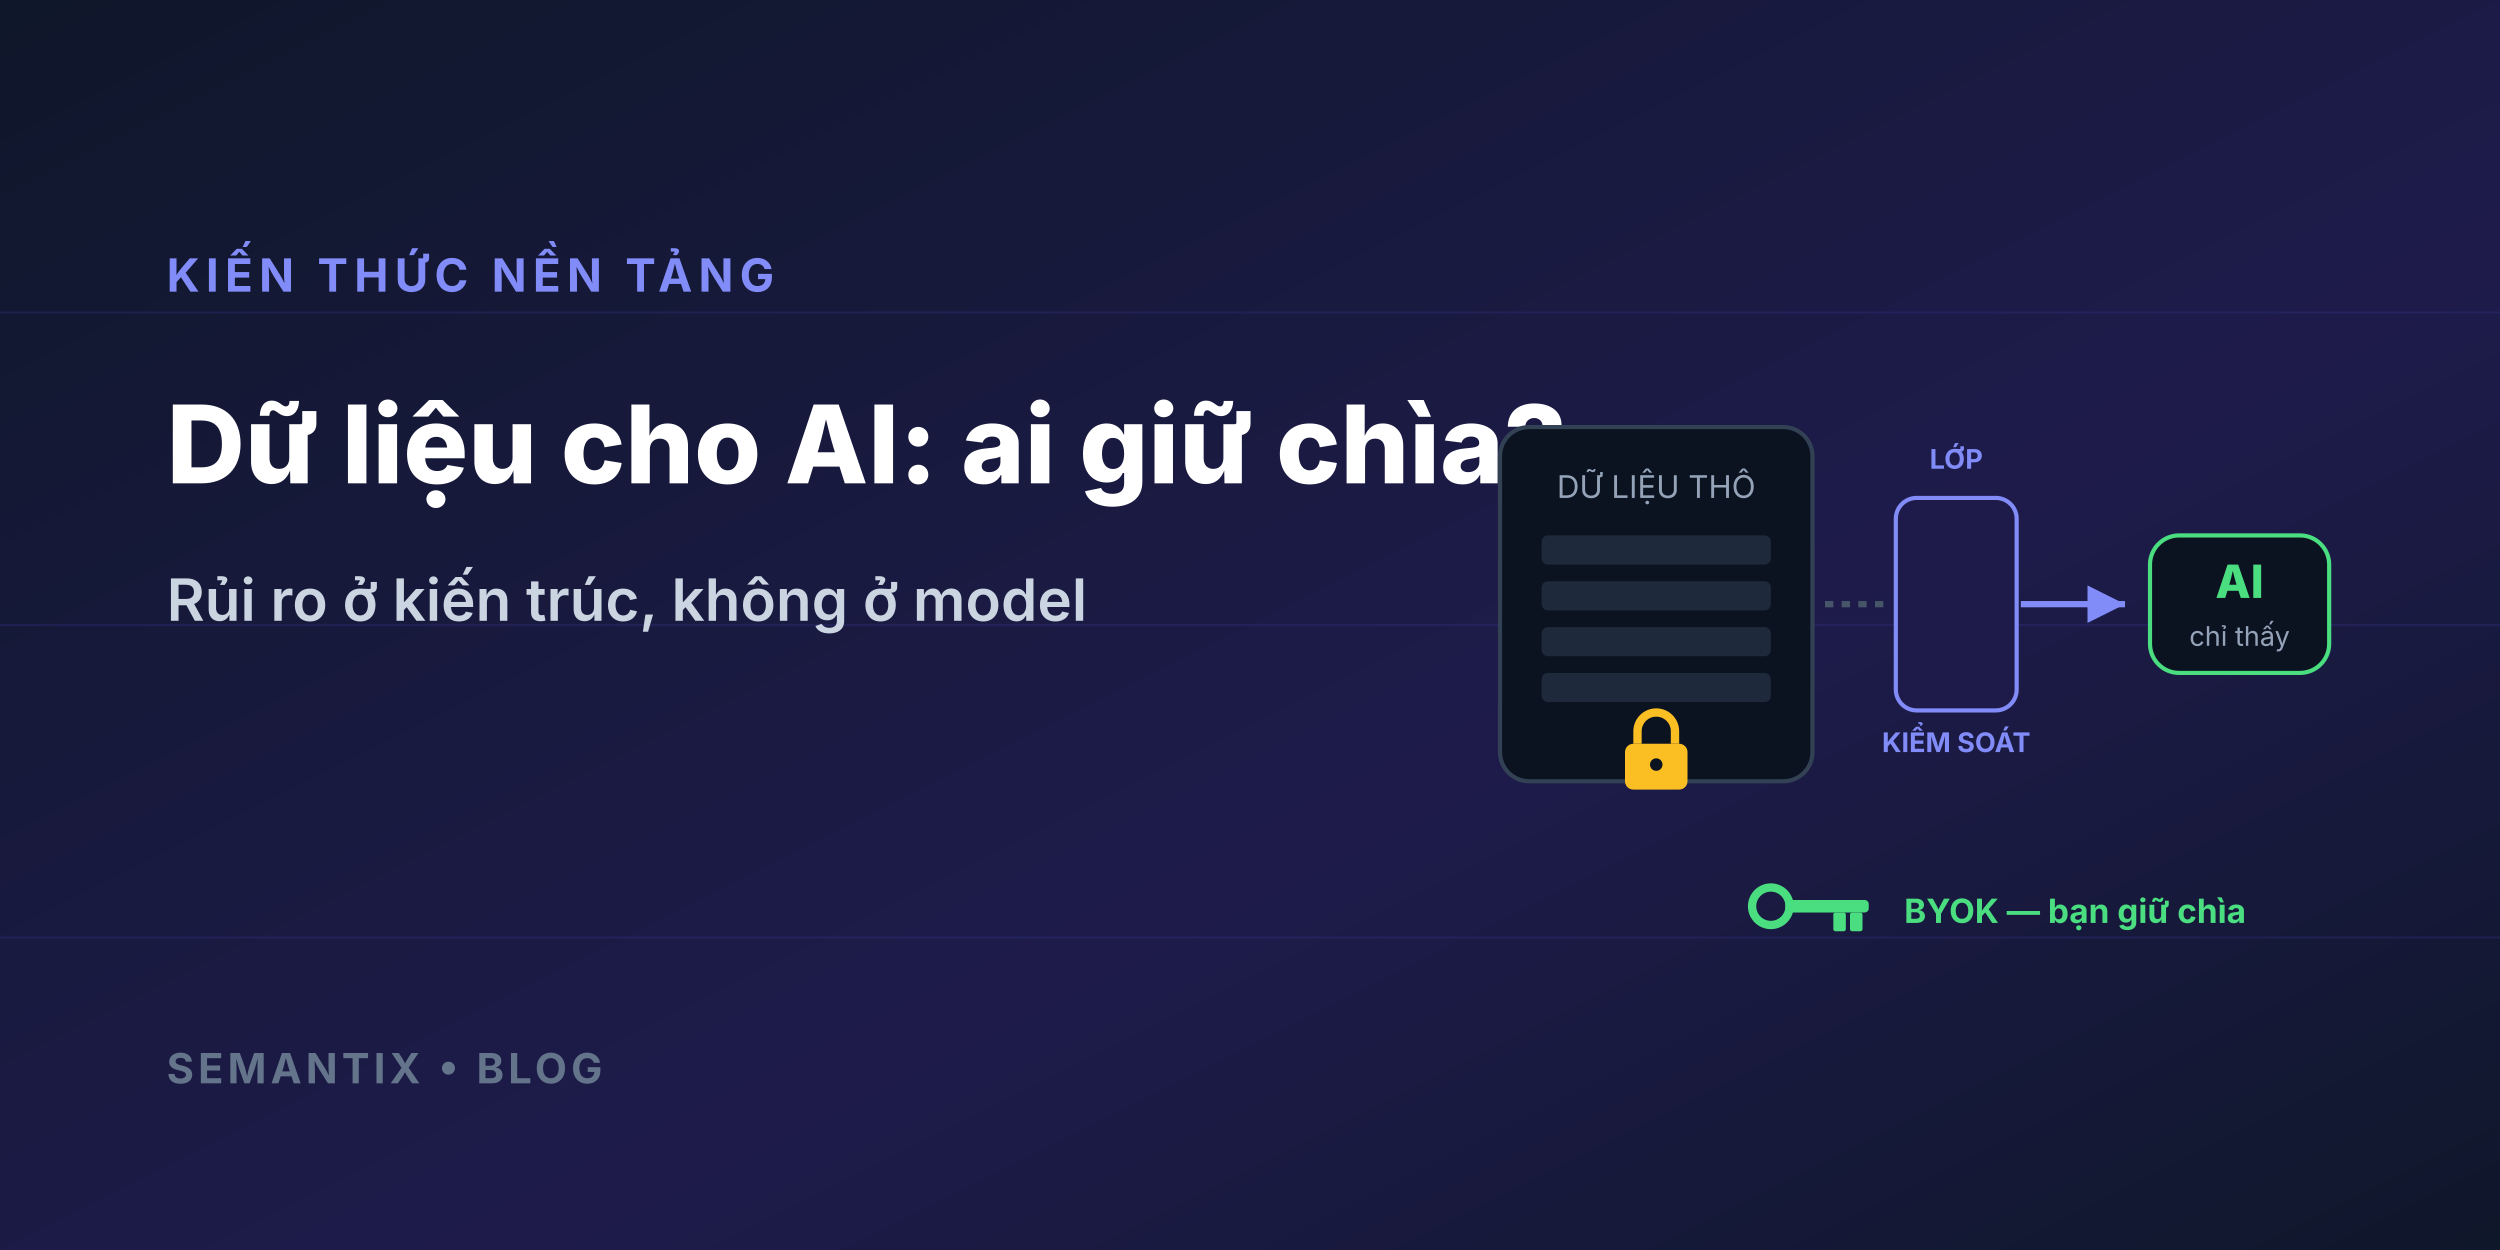
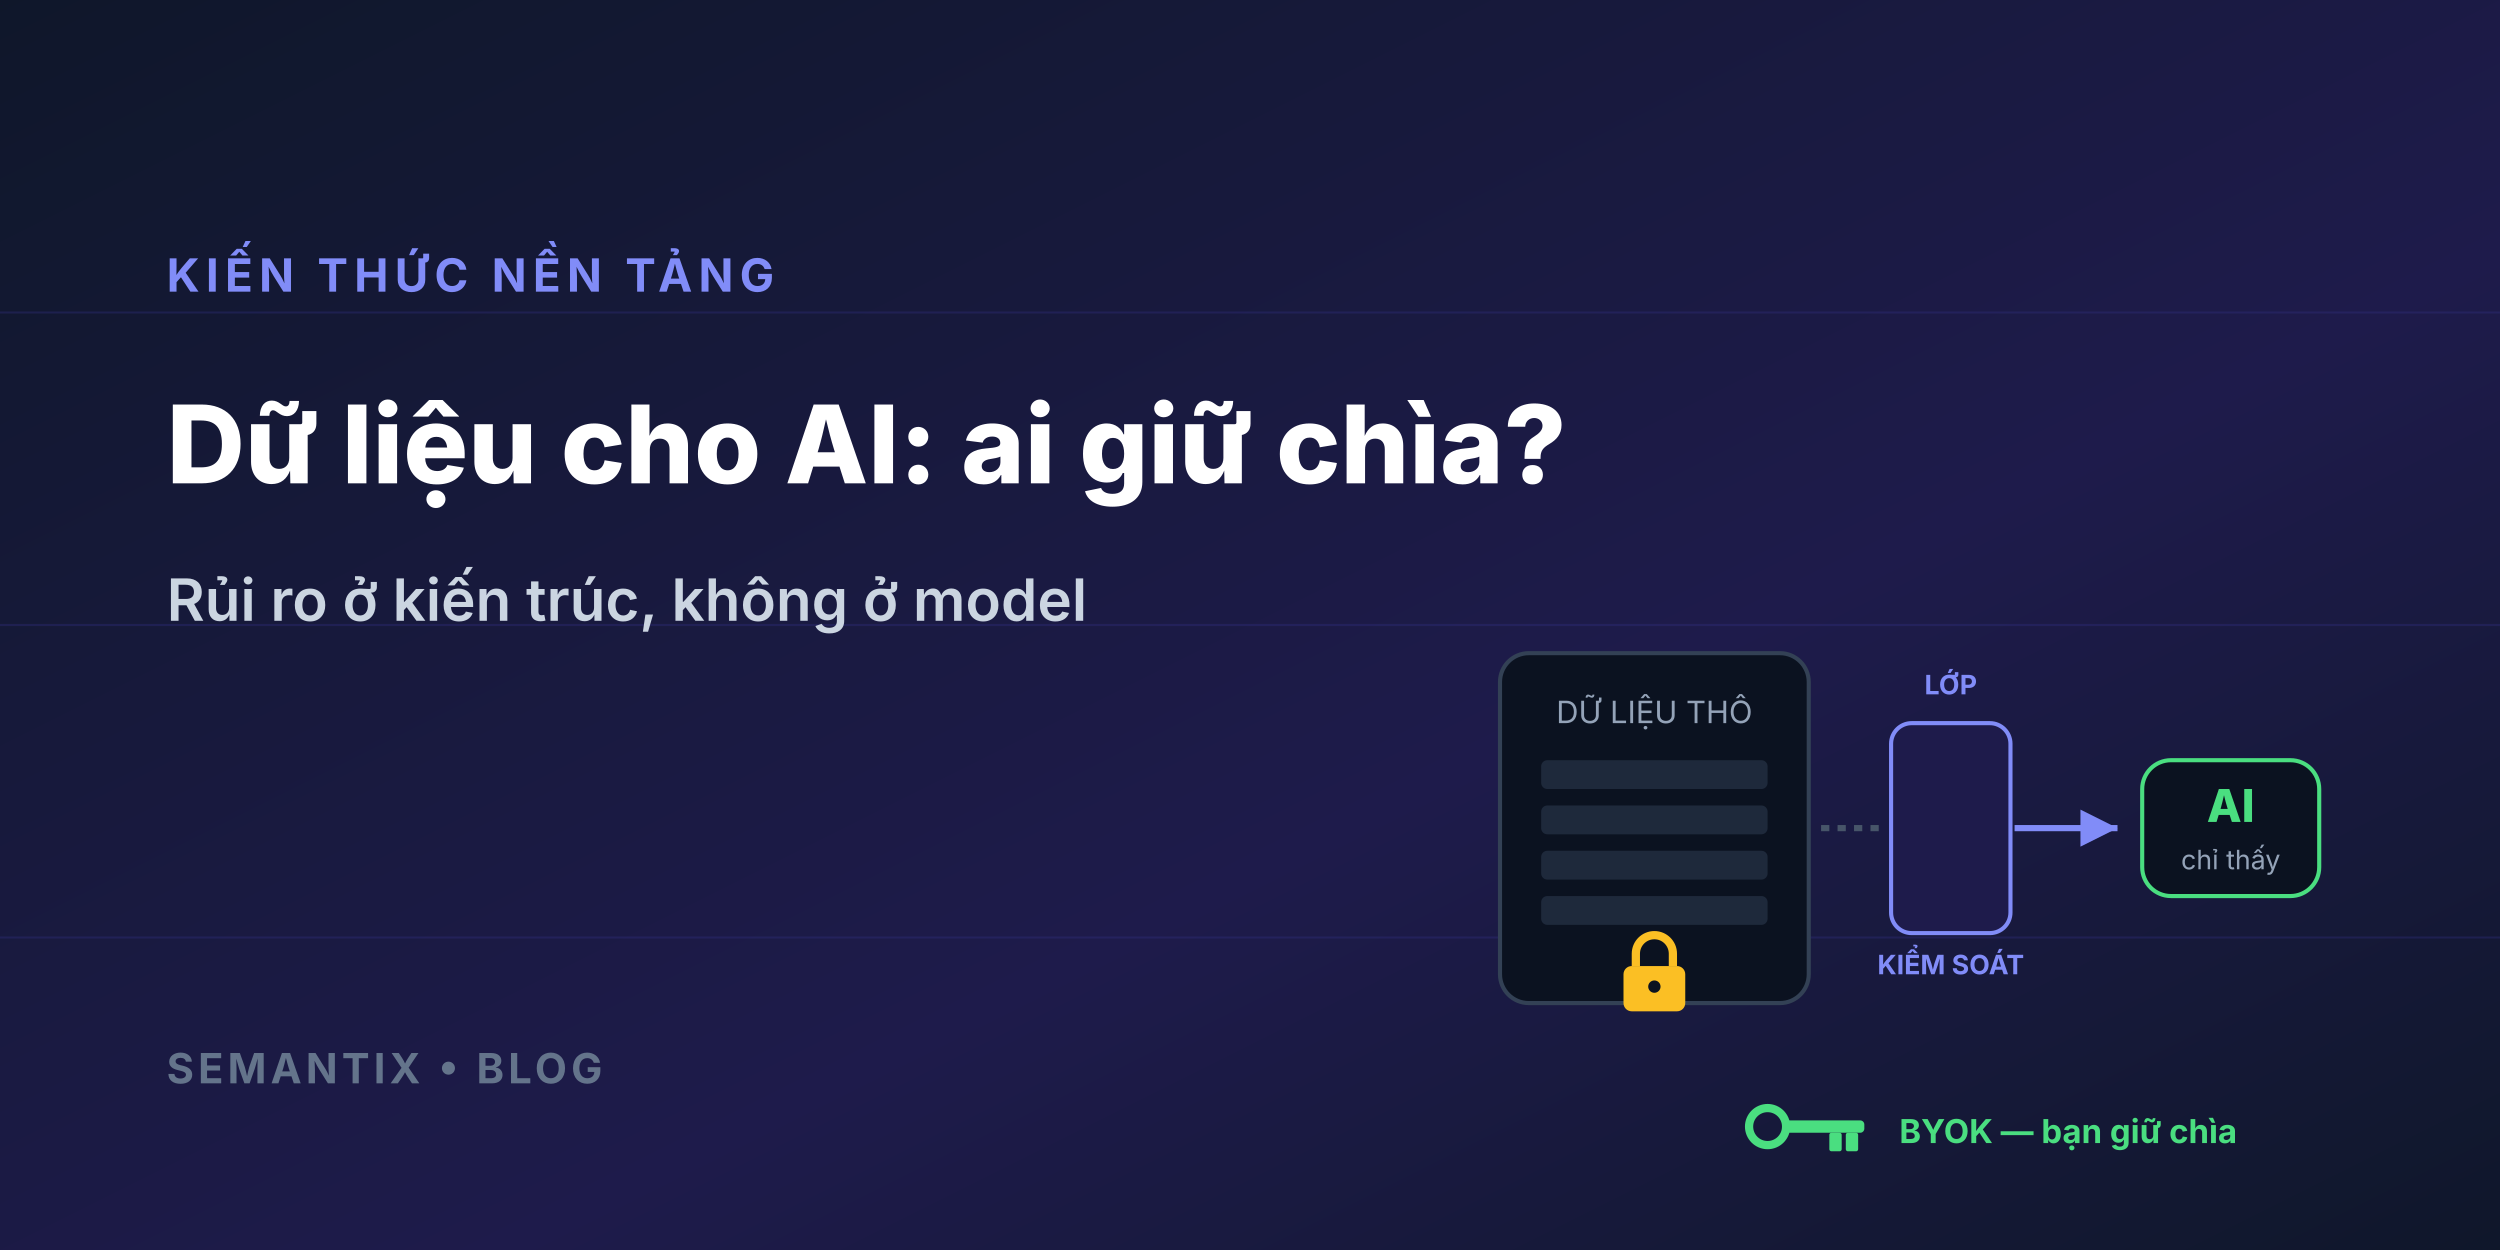
<svg xmlns="http://www.w3.org/2000/svg" viewBox="0 0 1200 600" font-family="Inter, 'Segoe UI', Arial, sans-serif">
  <defs>
    <linearGradient id="bgkt012" x1="0" y1="0" x2="1" y2="1">
      <stop offset="0" stop-color="#0F172A" />
      <stop offset="0.6" stop-color="#1E1B4B" />
      <stop offset="1" stop-color="#0F172A" />
    </linearGradient>
    <marker id="akt012" markerWidth="10" markerHeight="10" refX="6" refY="3" orient="auto">
      <path d="M0 0 L6 3 L0 6 Z" fill="#818CF8" />
    </marker>
  </defs>
  <rect width="1200" height="600" fill="url(#bgkt012)" />
  <g stroke="#312E81" stroke-width="1" opacity="0.35">
    <line x1="0" y1="150" x2="1200" y2="150" />
    <line x1="0" y1="300" x2="1200" y2="300" />
    <line x1="0" y1="450" x2="1200" y2="450" />
  </g>
  <text x="80" y="140" fill="#818CF8" font-size="22" font-weight="700" letter-spacing="3">KIẾN THỨC NỀN TẢNG</text>
  <text x="80" y="232" fill="#ffffff" font-size="52" font-weight="800">Dữ liệu cho AI: ai giữ chìa?</text>
  <text x="80" y="298" fill="#CBD5E1" font-size="28" font-weight="600">Rủi ro ở kiến trúc, không ở model</text>
  <text x="80" y="520" fill="#64748B" font-size="20" font-weight="700" letter-spacing="2">SEMANTIX • BLOG</text>
-   <g transform="translate(720,165)">
+   <g transform="translate(720,274) scale(0.988)">
    <rect x="0" y="40" width="150" height="170" rx="14" fill="#0B1220" stroke="#334155" stroke-width="2" />
    <text x="75" y="74" fill="#94A3B8" font-size="15" text-anchor="middle">DỮ LIỆU THÔ</text>
    <g transform="translate(20,92)">
      <rect x="0" y="0" width="110" height="14" rx="3" fill="#1E293B" />
      <rect x="0" y="22" width="110" height="14" rx="3" fill="#1E293B" />
      <rect x="0" y="44" width="110" height="14" rx="3" fill="#1E293B" />
      <rect x="0" y="66" width="110" height="14" rx="3" fill="#1E293B" />
    </g>
    <g transform="translate(60,178)">
      <rect x="0" y="14" width="30" height="22" rx="4" fill="#FBBF24" />
      <path d="M6 14 V8 a9 9 0 0 1 18 0 V14" stroke="#FBBF24" stroke-width="4" fill="none" />
      <circle cx="15" cy="24" r="3" fill="#0B1220" />
    </g>
    <rect x="190" y="74" width="58" height="102" rx="10" fill="#1E1B4B" stroke="#818CF8" stroke-width="2" />
    <text x="219" y="60" fill="#818CF8" font-size="13" text-anchor="middle" font-weight="700">LỚP</text>
    <text x="219" y="196" fill="#818CF8" font-size="13" text-anchor="middle" font-weight="700">KIỂM SOÁT</text>
    <path d="M156 125 L188 125" stroke="#475569" stroke-width="3" fill="none" stroke-dasharray="4 4" />
    <path d="M250 125 L300 125" stroke="#818CF8" stroke-width="3" fill="none" marker-end="url(#akt012)" />
    <rect x="312" y="92" width="86" height="66" rx="14" fill="#0B1220" stroke="#4ADE80" stroke-width="2" />
    <text x="355" y="122" fill="#4ADE80" font-size="22" font-weight="800" text-anchor="middle">AI</text>
    <text x="355" y="145" fill="#94A3B8" font-size="13" text-anchor="middle">chỉ thấy</text>
    <g transform="translate(120,260)">
      <circle cx="10" cy="10" r="9" fill="none" stroke="#4ADE80" stroke-width="4" />
      <rect x="17" y="7" width="40" height="6" rx="2" fill="#4ADE80" />
      <rect x="48" y="13" width="6" height="9" rx="1" fill="#4ADE80" />
      <rect x="40" y="13" width="6" height="9" rx="1" fill="#4ADE80" />
      <text x="74" y="18" fill="#4ADE80" font-size="16" font-weight="700">BYOK — bạn giữ chìa</text>
    </g>
  </g>
</svg>
